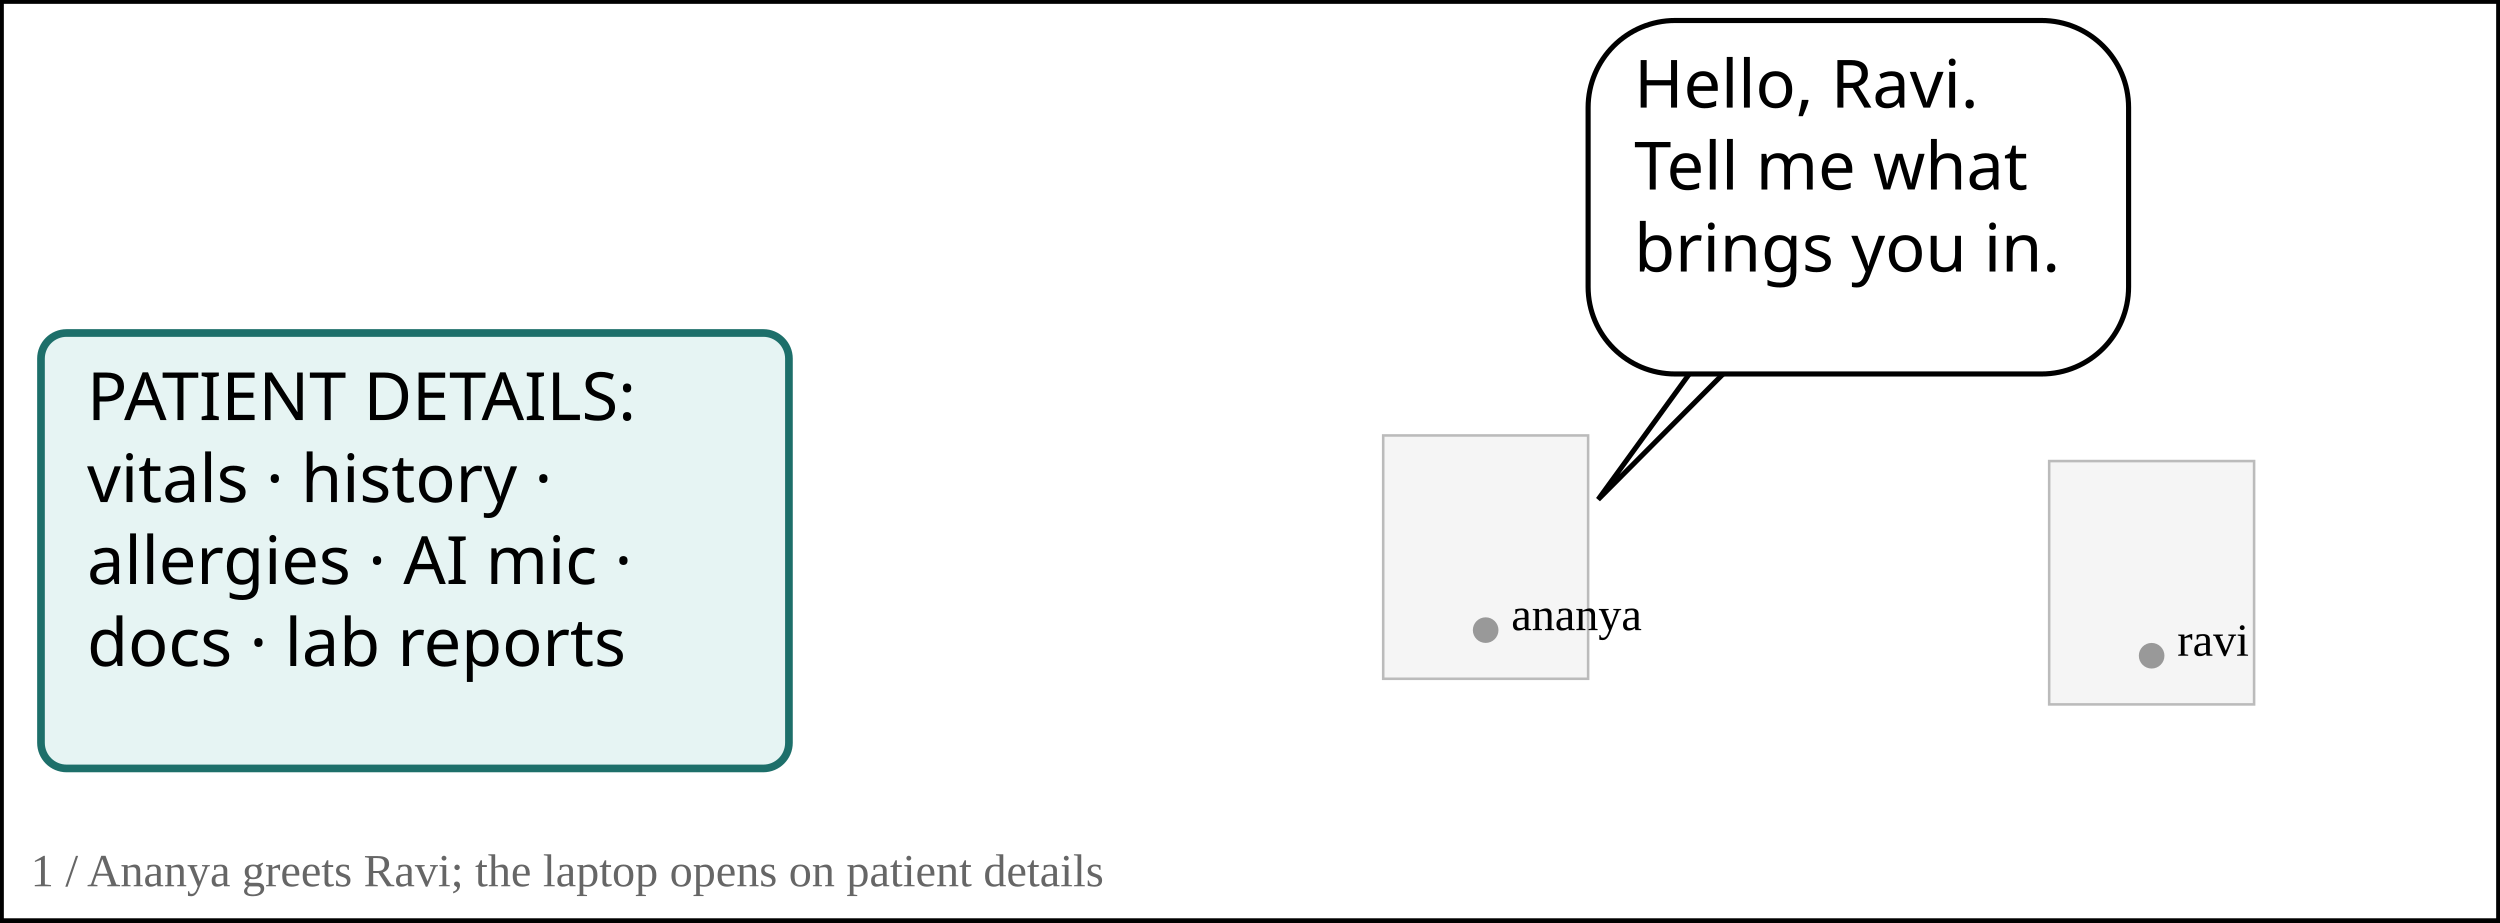
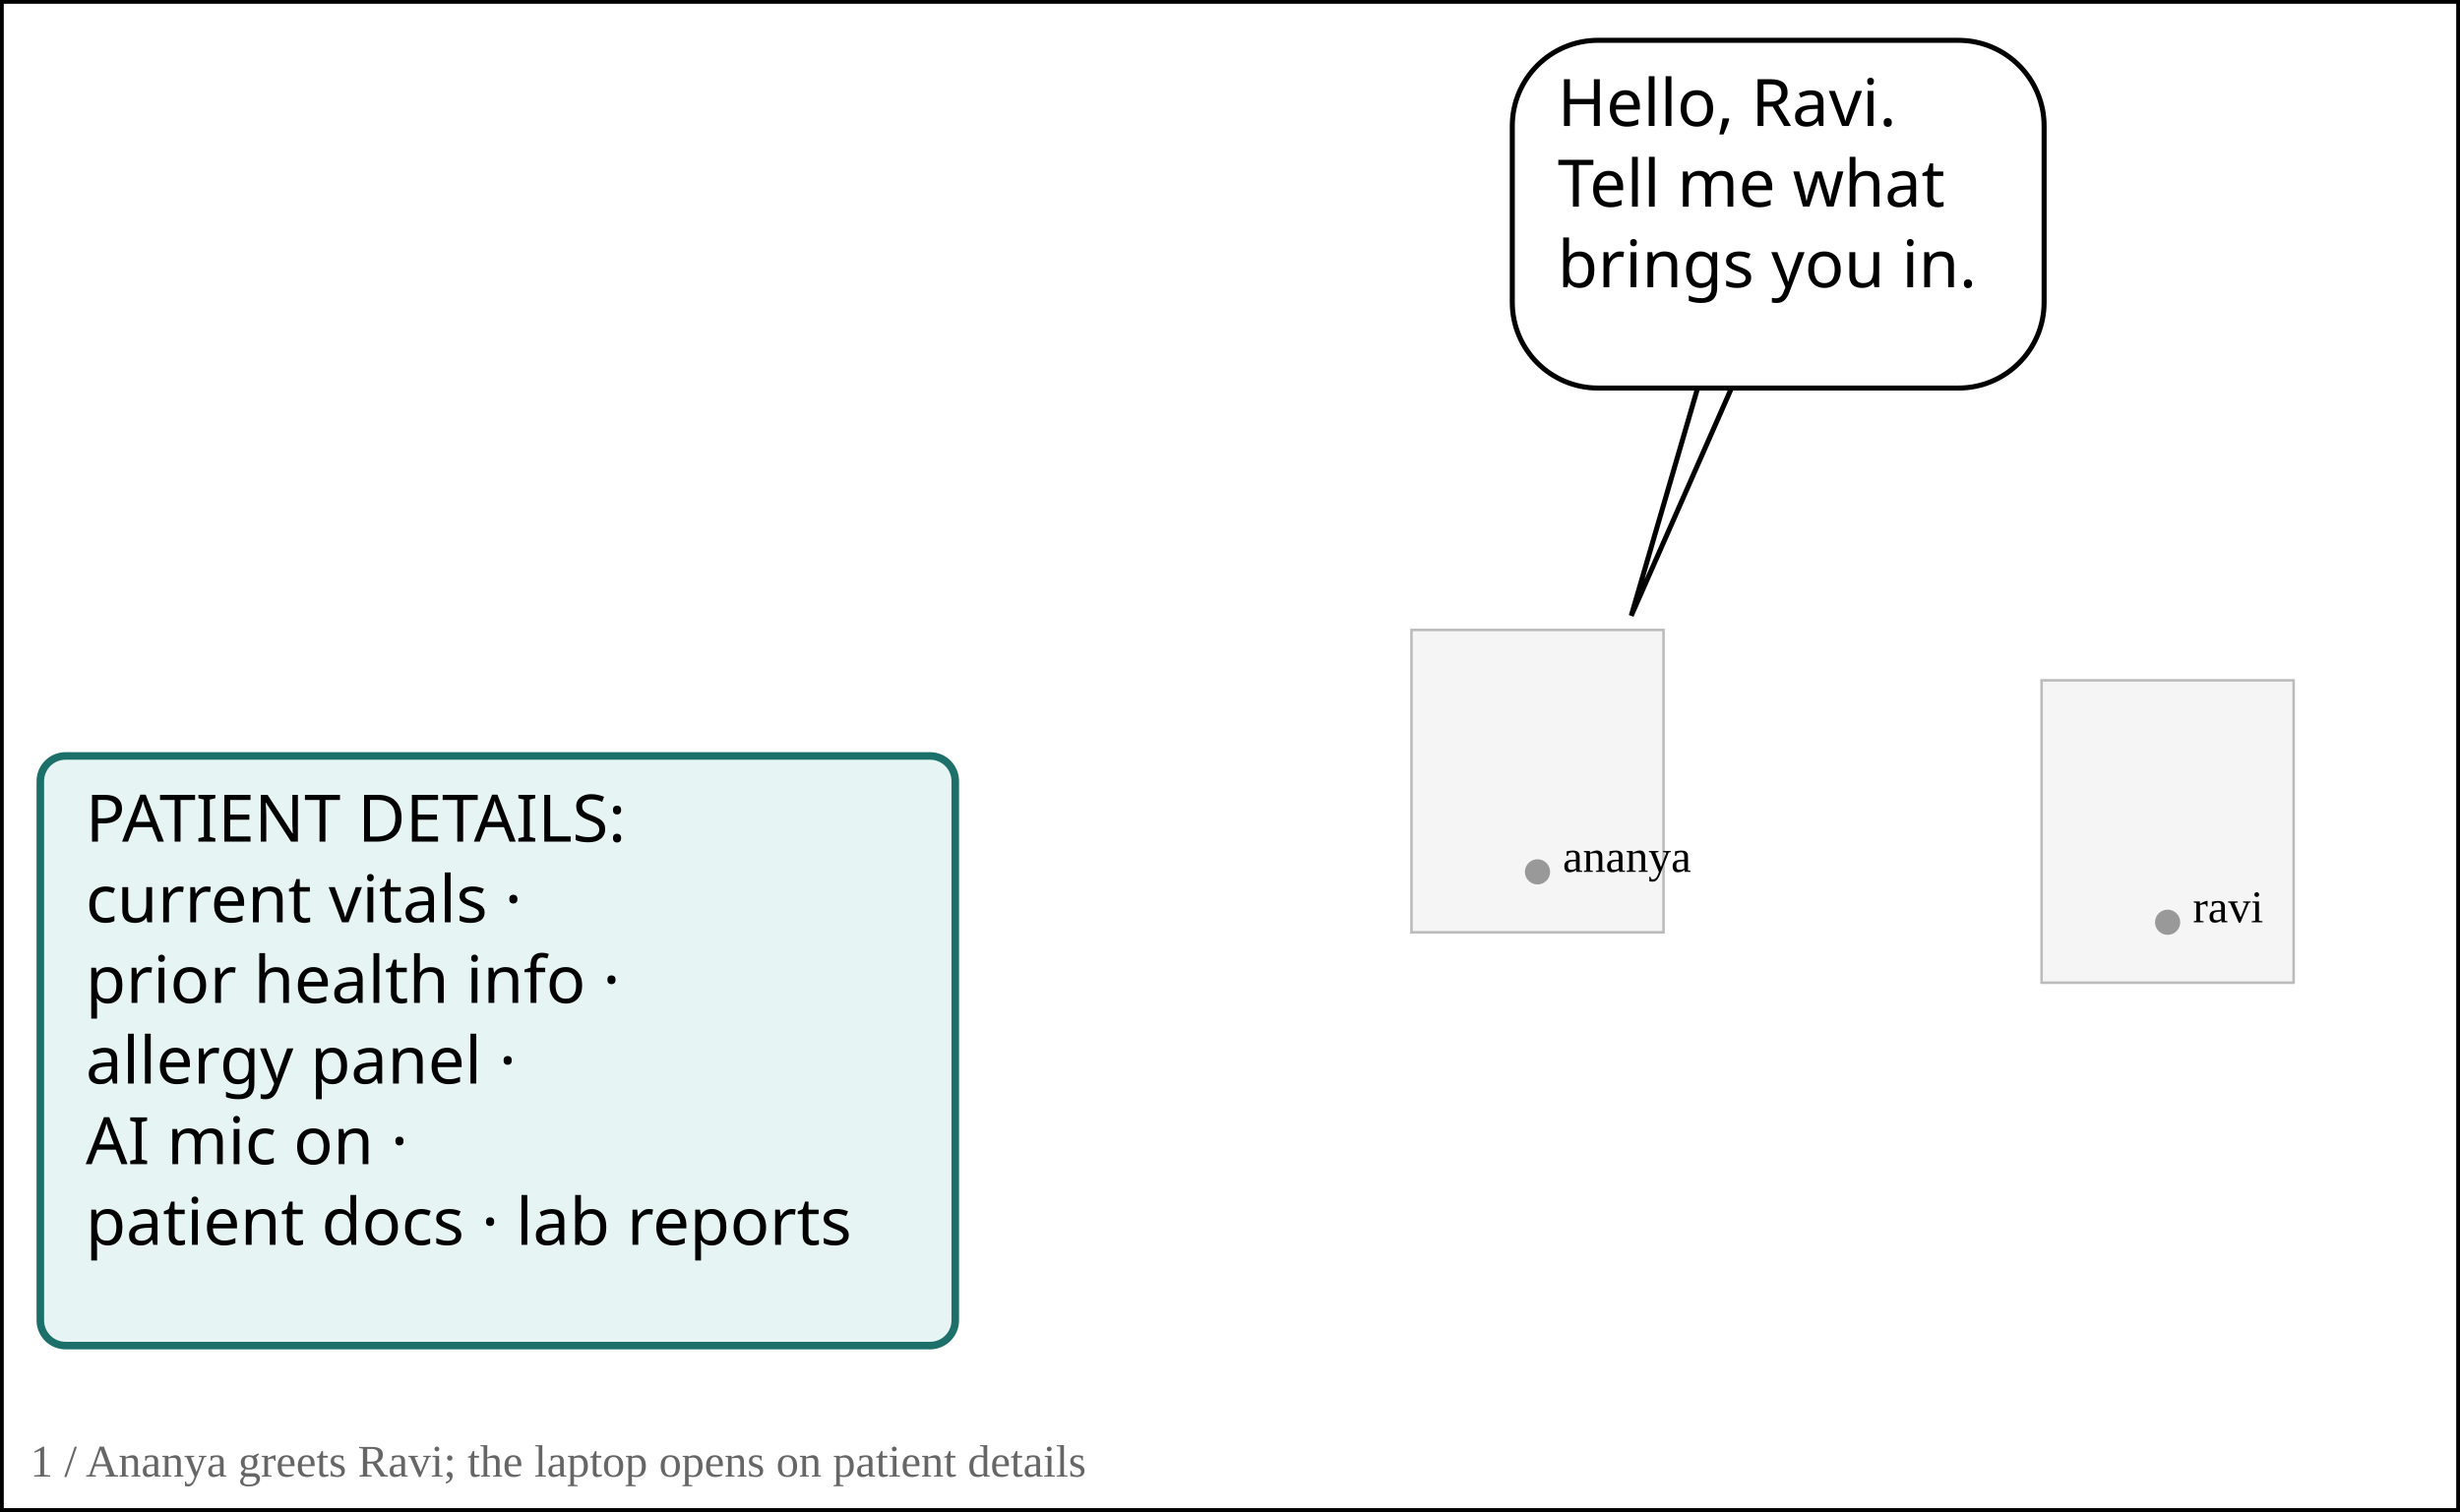
- <svg xmlns="http://www.w3.org/2000/svg" width="976" height="360" viewBox="24 24 976 360">
+ <svg xmlns="http://www.w3.org/2000/svg" width="976" height="600" viewBox="24 24 976 600">
  <rect width="1024" height="1536" fill="white" />
-   <rect x="564" y="194" width="80" height="95" fill="#f5f5f5" stroke="#bbb" />
-   <circle cx="604" cy="270" r="5" fill="#999" />
-   <text x="614" y="270" font-size="18">ananya</text>
-   <rect x="824" y="204" width="80" height="95" fill="#f5f5f5" stroke="#bbb" />
-   <circle cx="864" cy="280" r="5" fill="#999" />
-   <text x="874" y="280" font-size="18">ravi</text>
-   <rect x="24" y="24" width="976" height="360" fill="none" stroke="black" stroke-width="3" />
-   <rect x="644" y="32" width="211" height="138" rx="34" fill="white" stroke="white" stroke-width="6" />
-   <path d="M 685.704 166.969 L 647.915 218.993 L 699.704 166.969 Z" fill="white" stroke="white" stroke-width="6" stroke-linejoin="round" />
-   <rect x="40" y="154" width="292" height="170" rx="34" fill="white" stroke="white" stroke-width="6" />
-   <path data-speaker="ananya" d="M 685.704 166.969 L 647.915 218.993 L 699.704 166.969" fill="white" stroke="black" stroke-width="2" />
-   <rect x="644" y="32" width="211" height="138" rx="34" fill="white" stroke="black" stroke-width="2" />
-   <text x="662" y="66" font-family="Meiryo,MS Gothic,sans-serif" font-size="26" fill="black">Hello, Ravi. </text>
-   <text x="662" y="98" font-family="Meiryo,MS Gothic,sans-serif" font-size="26" fill="black">Tell me what </text>
-   <text x="662" y="130" font-family="Meiryo,MS Gothic,sans-serif" font-size="26" fill="black">brings you in.</text>
-   <rect x="40" y="154" width="292" height="170" rx="10" fill="#e6f4f3" stroke="#1d6f6a" stroke-width="3" />
-   <text x="58" y="188" font-family="Meiryo,MS Gothic,sans-serif" font-size="26" fill="black">PATIENT DETAILS: </text>
-   <text x="58" y="220" font-family="Meiryo,MS Gothic,sans-serif" font-size="26" fill="black">vitals · history · </text>
-   <text x="58" y="252" font-family="Meiryo,MS Gothic,sans-serif" font-size="26" fill="black">allergies · AI mic · </text>
-   <text x="58" y="284" font-family="Meiryo,MS Gothic,sans-serif" font-size="26" fill="black">docs · lab reports</text>
-   <text x="36" y="370" font-size="18" fill="#666">1 / Ananya greets Ravi; the laptop opens on patient details</text>
+   <rect x="584" y="274" width="100" height="120" fill="#f5f5f5" stroke="#bbb" />
+   <circle cx="634" cy="370" r="5" fill="#999" />
+   <text x="644" y="370" font-size="18">ananya</text>
+   <rect x="834" y="294" width="100" height="120" fill="#f5f5f5" stroke="#bbb" />
+   <circle cx="884" cy="390" r="5" fill="#999" />
+   <text x="894" y="390" font-size="18">ravi</text>
+   <rect x="24" y="24" width="976" height="600" fill="none" stroke="black" stroke-width="3" />
+   <rect x="624" y="40" width="211" height="138" rx="34" fill="white" stroke="white" stroke-width="6" />
+   <path d="M 698.627 174.244 L 671.188 268.365 L 712.627 174.244 Z" fill="white" stroke="white" stroke-width="6" stroke-linejoin="round" />
+   <rect x="40" y="324" width="363" height="234" rx="34" fill="white" stroke="white" stroke-width="6" />
+   <path data-speaker="ananya" d="M 698.627 174.244 L 671.188 268.365 L 712.627 174.244" fill="white" stroke="black" stroke-width="2" />
+   <rect x="624" y="40" width="211" height="138" rx="34" fill="white" stroke="black" stroke-width="2" />
+   <text x="642" y="74" font-family="Meiryo,MS Gothic,sans-serif" font-size="26" fill="black">Hello, Ravi. </text>
+   <text x="642" y="106" font-family="Meiryo,MS Gothic,sans-serif" font-size="26" fill="black">Tell me what </text>
+   <text x="642" y="138" font-family="Meiryo,MS Gothic,sans-serif" font-size="26" fill="black">brings you in.</text>
+   <rect x="40" y="324" width="363" height="234" rx="10" fill="#e6f4f3" stroke="#1d6f6a" stroke-width="3" />
+   <text x="58" y="358" font-family="Meiryo,MS Gothic,sans-serif" font-size="26" fill="black">PATIENT DETAILS: </text>
+   <text x="58" y="390" font-family="Meiryo,MS Gothic,sans-serif" font-size="26" fill="black">current vitals · </text>
+   <text x="58" y="422" font-family="Meiryo,MS Gothic,sans-serif" font-size="26" fill="black">prior health info · </text>
+   <text x="58" y="454" font-family="Meiryo,MS Gothic,sans-serif" font-size="26" fill="black">allergy panel · </text>
+   <text x="58" y="486" font-family="Meiryo,MS Gothic,sans-serif" font-size="26" fill="black">AI mic on · </text>
+   <text x="58" y="518" font-family="Meiryo,MS Gothic,sans-serif" font-size="26" fill="black">patient docs · lab reports</text>
+   <text x="36" y="610" font-size="18" fill="#666">1 / Ananya greets Ravi; the laptop opens on patient details</text>
  <text x="512" y="1500" text-anchor="middle" font-family="sans-serif" font-size="20">5</text>
</svg>
